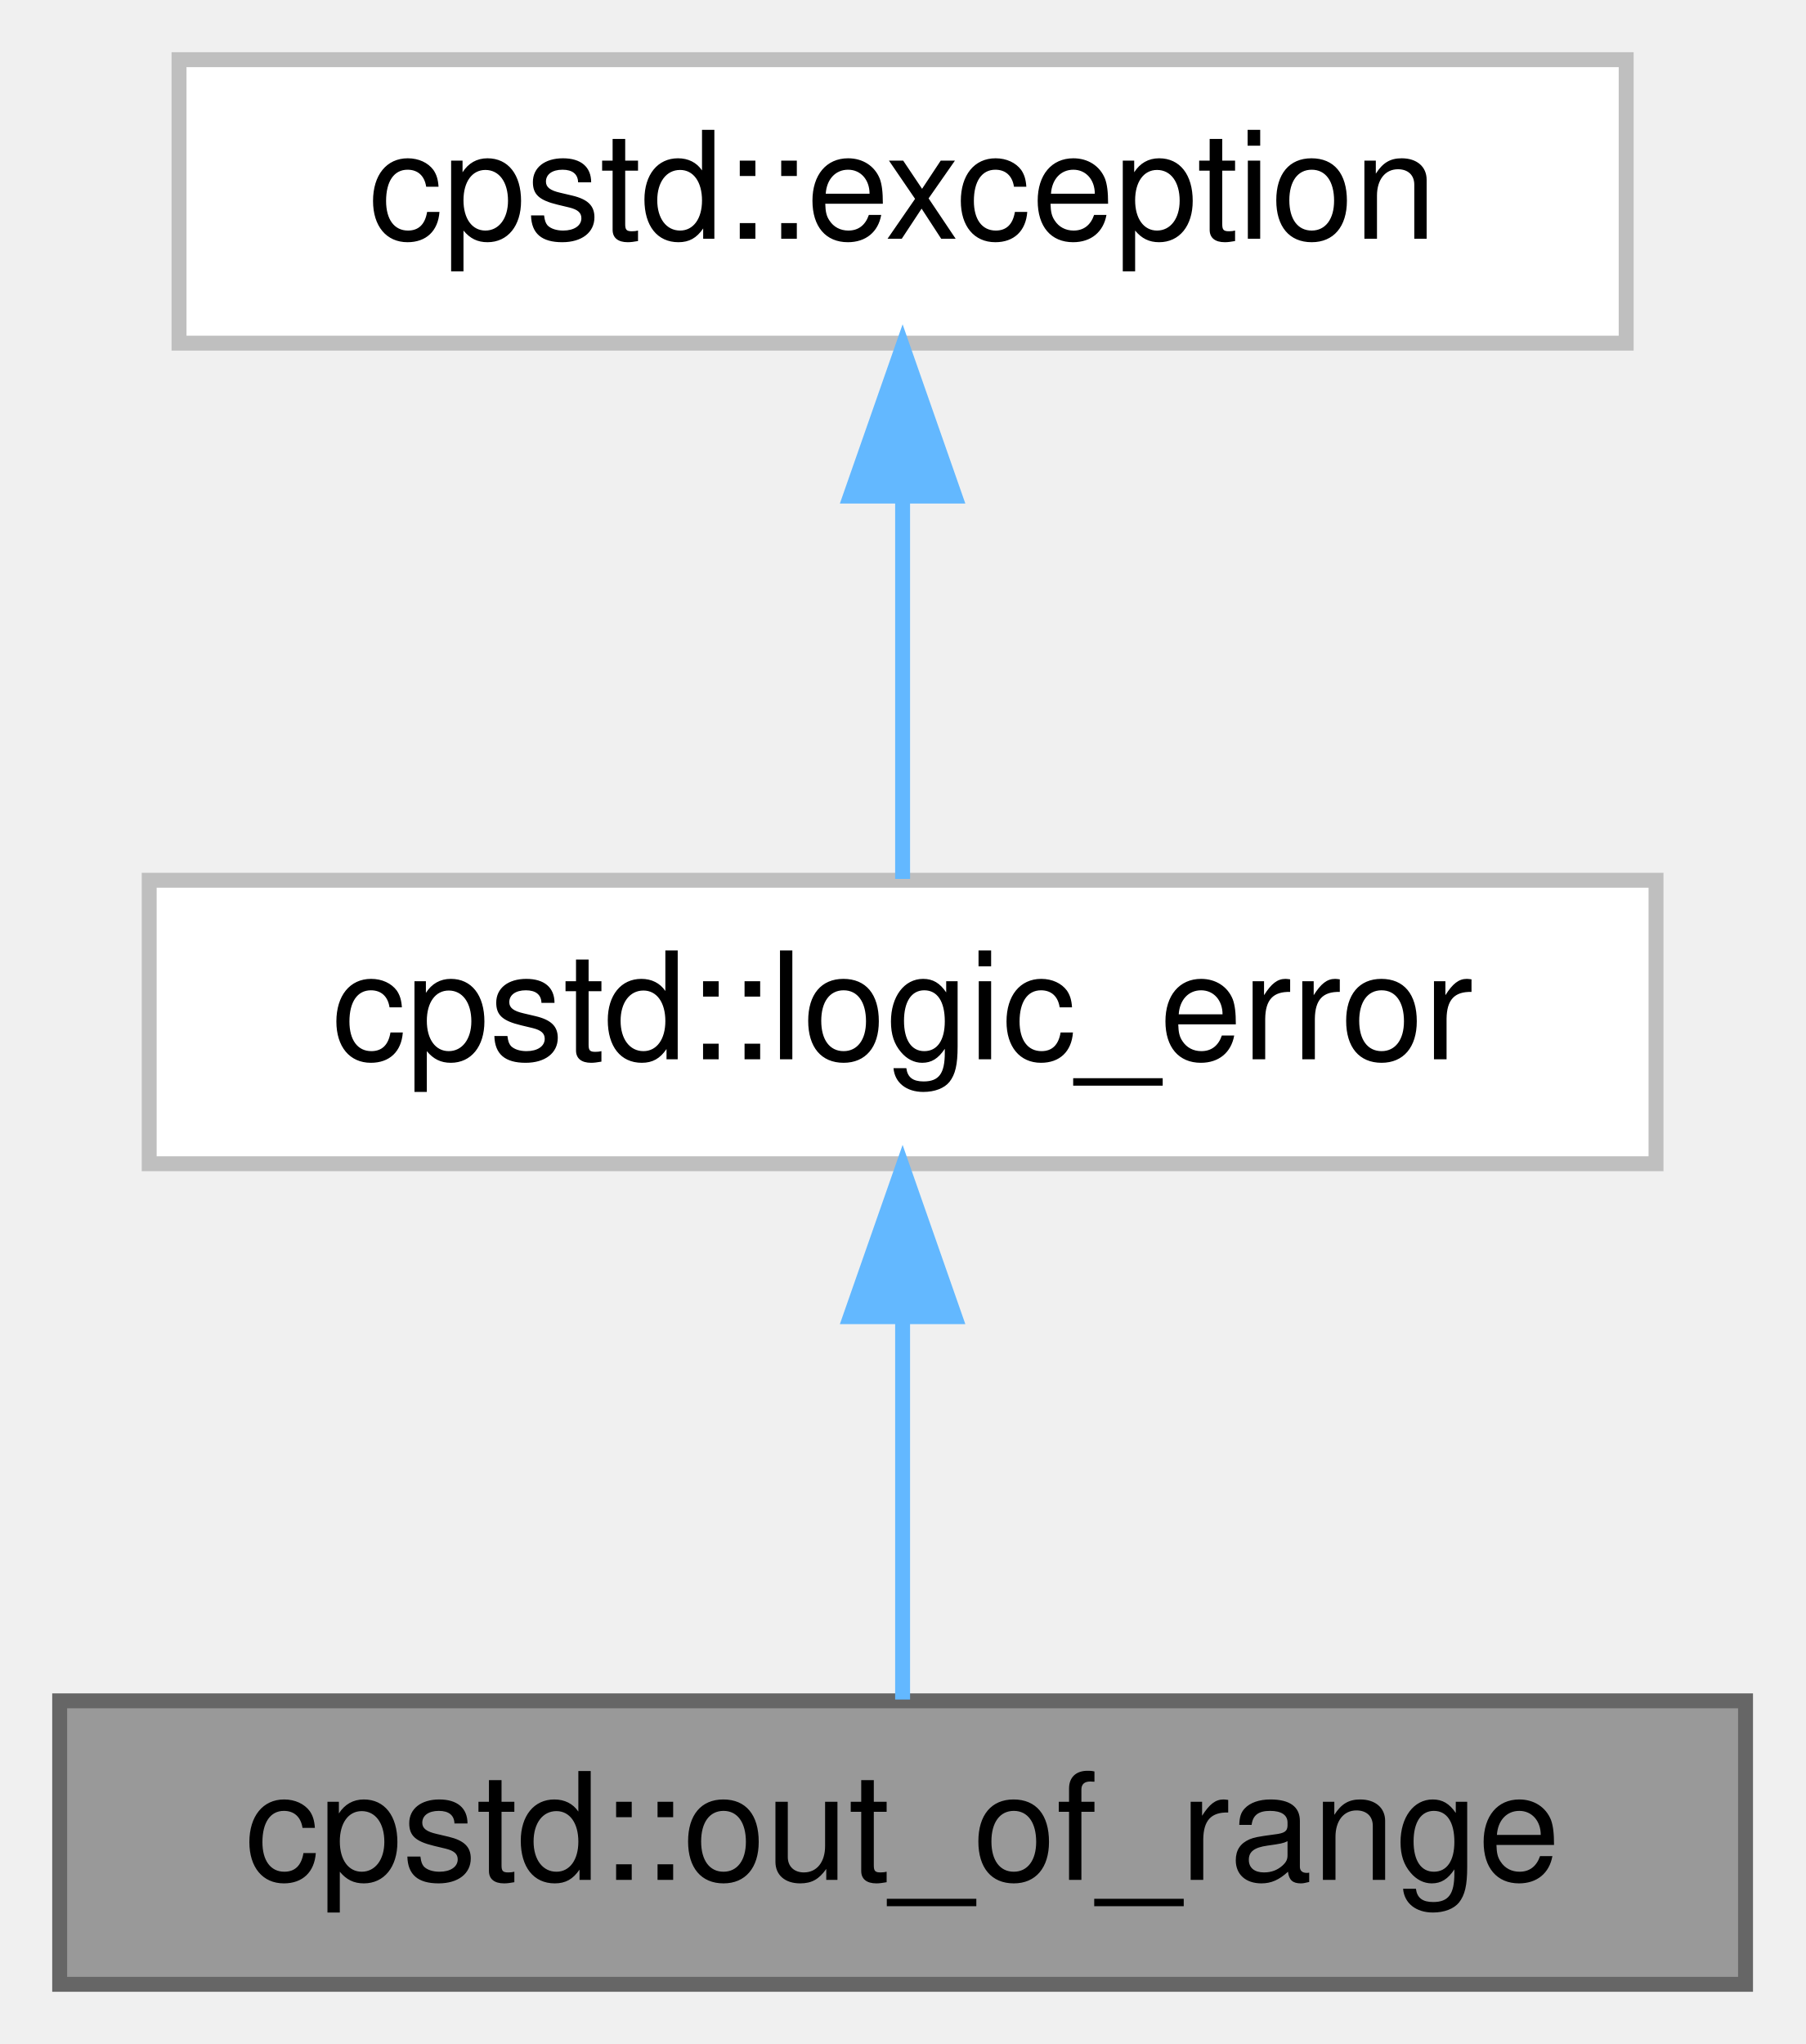
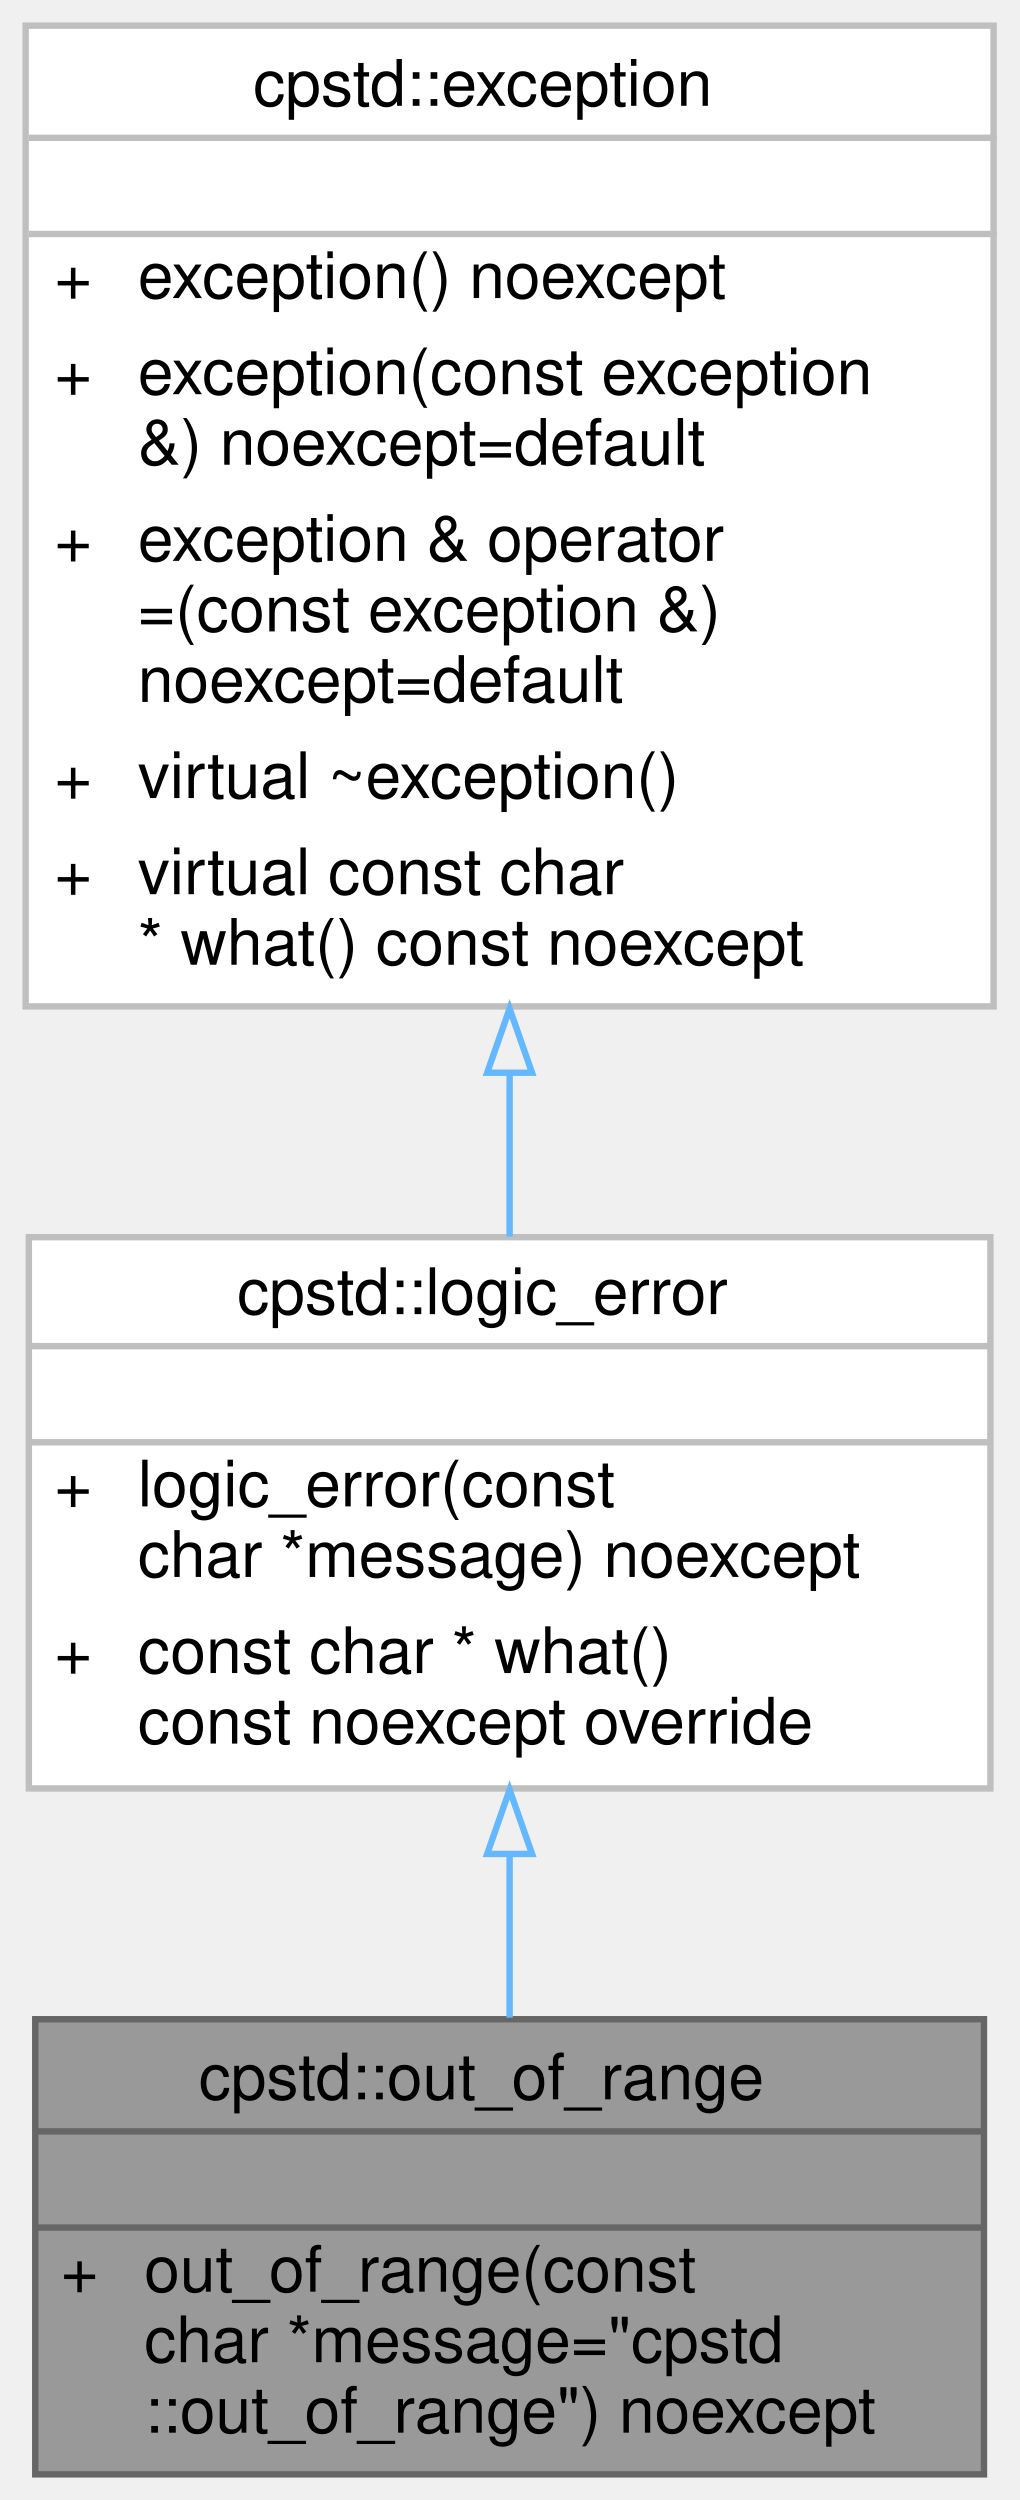
- <svg xmlns="http://www.w3.org/2000/svg" xmlns:xlink="http://www.w3.org/1999/xlink" width="121pt" height="137pt" viewBox="0.00 0.00 121.00 137.00">
-   <g id="graph0" class="graph" transform="scale(1 1) rotate(0) translate(4 133)">
+ <svg xmlns="http://www.w3.org/2000/svg" xmlns:xlink="http://www.w3.org/1999/xlink" width="159pt" height="390pt" viewBox="0.00 0.00 159.00 390.00">
+   <g id="graph0" class="graph" transform="scale(1 1) rotate(0) translate(4 386)">
    <g id="Node000001" class="node">
      <g id="a_Node000001">
        <a xlink:title=" ">
-           <polygon fill="#999999" stroke="#666666" points="113,-19 0,-19 0,0 113,0 113,-19" />
-           <text text-anchor="middle" x="56.5" y="-7" font-family="Helvetica,sans-Serif" font-size="10.00">cpstd::out_of_range</text>
+           <polygon fill="#999999" stroke="transparent" points="149.5,-71 1.5,-71 1.5,0 149.5,0 149.5,-71" />
+           <text text-anchor="start" x="27" y="-58.5" font-family="Helvetica,sans-Serif" font-size="10.00">cpstd::out_of_range</text>
+           <text text-anchor="start" x="73.5" y="-43.5" font-family="Helvetica,sans-Serif" font-size="10.00"> </text>
+           <text text-anchor="start" x="5.5" y="-28.5" font-family="Helvetica,sans-Serif" font-size="10.00">+</text>
+           <text text-anchor="start" x="18.5" y="-28.5" font-family="Helvetica,sans-Serif" font-size="10.00">out_of_range(const</text>
+           <text text-anchor="start" x="18.5" y="-17.5" font-family="Helvetica,sans-Serif" font-size="10.00"> char *message="cpstd</text>
+           <text text-anchor="start" x="18.5" y="-6.5" font-family="Helvetica,sans-Serif" font-size="10.00">::out_of_range") noexcept</text>
+           <polygon fill="#666666" stroke="#666666" points="1.5,-53.5 1.5,-53.5 149.5,-53.5 149.5,-53.5 1.5,-53.5" />
+           <polygon fill="#666666" stroke="#666666" points="1.5,-38.5 1.5,-38.5 149.5,-38.5 149.5,-38.5 1.5,-38.5" />
+           <polygon fill="none" stroke="#666666" points="1.5,0 1.5,-71 149.5,-71 149.5,0 1.5,0" />
        </a>
      </g>
    </g>
    <g id="Node000002" class="node">
      <g id="a_Node000002">
        <a xlink:href="classcpstd_1_1logic__error.html" target="_top" xlink:title=" ">
-           <polygon fill="white" stroke="#bfbfbf" points="107,-74 6,-74 6,-55 107,-55 107,-74" />
-           <text text-anchor="middle" x="56.5" y="-62" font-family="Helvetica,sans-Serif" font-size="10.00">cpstd::logic_error</text>
+           <polygon fill="white" stroke="transparent" points="150.5,-193 0.5,-193 0.5,-107 150.5,-107 150.5,-193" />
+           <text text-anchor="start" x="33" y="-181" font-family="Helvetica,sans-Serif" font-size="10.00">cpstd::logic_error</text>
+           <text text-anchor="start" x="73.5" y="-166" font-family="Helvetica,sans-Serif" font-size="10.00"> </text>
+           <text text-anchor="start" x="4.5" y="-151" font-family="Helvetica,sans-Serif" font-size="10.00">+</text>
+           <text text-anchor="start" x="17.5" y="-151" font-family="Helvetica,sans-Serif" font-size="10.00">logic_error(const</text>
+           <text text-anchor="start" x="17.5" y="-140" font-family="Helvetica,sans-Serif" font-size="10.00"> char *message) noexcept</text>
+           <text text-anchor="start" x="4.5" y="-125" font-family="Helvetica,sans-Serif" font-size="10.00">+</text>
+           <text text-anchor="start" x="17.5" y="-125" font-family="Helvetica,sans-Serif" font-size="10.00">const char * what()</text>
+           <text text-anchor="start" x="17.5" y="-114" font-family="Helvetica,sans-Serif" font-size="10.00"> const noexcept override</text>
+           <polygon fill="#bfbfbf" stroke="#bfbfbf" points="0.5,-176 0.5,-176 150.5,-176 150.5,-176 0.5,-176" />
+           <polygon fill="#bfbfbf" stroke="#bfbfbf" points="0.5,-161 0.5,-161 150.5,-161 150.5,-161 0.5,-161" />
+           <polygon fill="none" stroke="#bfbfbf" points="0.5,-107 0.5,-193 150.5,-193 150.5,-107 0.5,-107" />
        </a>
      </g>
    </g>
    <g id="edge1_Node000001_Node000002" class="edge">
      <g id="a_edge1_Node000001_Node000002">
        <a xlink:title=" ">
-           <path fill="none" stroke="#63b8ff" d="M56.5,-44.66C56.5,-35.93 56.5,-25.99 56.5,-19.09" />
-           <polygon fill="#63b8ff" stroke="#63b8ff" points="53,-44.75 56.5,-54.75 60,-44.75 53,-44.75" />
+           <path fill="none" stroke="#63b8ff" d="M75.5,-96.74C75.5,-88.09 75.5,-79.32 75.5,-71.24" />
+           <polygon fill="none" stroke="#63b8ff" points="72,-96.79 75.5,-106.79 79,-96.79 72,-96.79" />
        </a>
      </g>
    </g>
    <g id="Node000003" class="node">
      <g id="a_Node000003">
        <a xlink:href="classcpstd_1_1exception.html" target="_top" xlink:title=" ">
-           <polygon fill="white" stroke="#bfbfbf" points="105,-129 8,-129 8,-110 105,-110 105,-129" />
-           <text text-anchor="middle" x="56.5" y="-117" font-family="Helvetica,sans-Serif" font-size="10.00">cpstd::exception</text>
+           <polygon fill="white" stroke="transparent" points="151,-382 0,-382 0,-229 151,-229 151,-382" />
+           <text text-anchor="start" x="35.5" y="-369.5" font-family="Helvetica,sans-Serif" font-size="10.00">cpstd::exception</text>
+           <text text-anchor="start" x="74" y="-354.5" font-family="Helvetica,sans-Serif" font-size="10.00"> </text>
+           <text text-anchor="start" x="4.5" y="-339.5" font-family="Helvetica,sans-Serif" font-size="10.00">+</text>
+           <text text-anchor="start" x="17.5" y="-339.5" font-family="Helvetica,sans-Serif" font-size="10.00">exception() noexcept</text>
+           <text text-anchor="start" x="4.5" y="-324.5" font-family="Helvetica,sans-Serif" font-size="10.00">+</text>
+           <text text-anchor="start" x="17.5" y="-324.5" font-family="Helvetica,sans-Serif" font-size="10.00">exception(const exception</text>
+           <text text-anchor="start" x="17.5" y="-313.5" font-family="Helvetica,sans-Serif" font-size="10.00"> &amp;) noexcept=default</text>
+           <text text-anchor="start" x="4.5" y="-298.5" font-family="Helvetica,sans-Serif" font-size="10.00">+</text>
+           <text text-anchor="start" x="17.5" y="-298.5" font-family="Helvetica,sans-Serif" font-size="10.00">exception &amp; operator</text>
+           <text text-anchor="start" x="17.5" y="-287.5" font-family="Helvetica,sans-Serif" font-size="10.00">=(const exception &amp;)</text>
+           <text text-anchor="start" x="17.5" y="-276.5" font-family="Helvetica,sans-Serif" font-size="10.00"> noexcept=default</text>
+           <text text-anchor="start" x="4.5" y="-261.5" font-family="Helvetica,sans-Serif" font-size="10.00">+</text>
+           <text text-anchor="start" x="17.5" y="-261.5" font-family="Helvetica,sans-Serif" font-size="10.00">virtual ~exception()</text>
+           <text text-anchor="start" x="4.5" y="-246.5" font-family="Helvetica,sans-Serif" font-size="10.00">+</text>
+           <text text-anchor="start" x="17.5" y="-246.5" font-family="Helvetica,sans-Serif" font-size="10.00">virtual const char</text>
+           <text text-anchor="start" x="17.5" y="-235.5" font-family="Helvetica,sans-Serif" font-size="10.00"> * what() const noexcept</text>
+           <polygon fill="#bfbfbf" stroke="#bfbfbf" points="0.5,-364.5 0.5,-364.5 151.5,-364.5 151.5,-364.5 0.5,-364.5" />
+           <polygon fill="#bfbfbf" stroke="#bfbfbf" points="0.5,-349.5 0.5,-349.5 151.5,-349.5 151.5,-349.5 0.5,-349.5" />
+           <polygon fill="none" stroke="#bfbfbf" points="0,-229 0,-382 151,-382 151,-229 0,-229" />
        </a>
      </g>
    </g>
    <g id="edge2_Node000002_Node000003" class="edge">
      <g id="a_edge2_Node000002_Node000003">
        <a xlink:title=" ">
-           <path fill="none" stroke="#63b8ff" d="M56.5,-99.66C56.5,-90.93 56.5,-80.99 56.5,-74.09" />
-           <polygon fill="#63b8ff" stroke="#63b8ff" points="53,-99.75 56.5,-109.75 60,-99.75 53,-99.75" />
+           <path fill="none" stroke="#63b8ff" d="M75.5,-218.63C75.5,-209.8 75.5,-201.12 75.5,-193.09" />
+           <polygon fill="none" stroke="#63b8ff" points="72,-218.65 75.5,-228.65 79,-218.65 72,-218.65" />
        </a>
      </g>
    </g>
  </g>
</svg>
